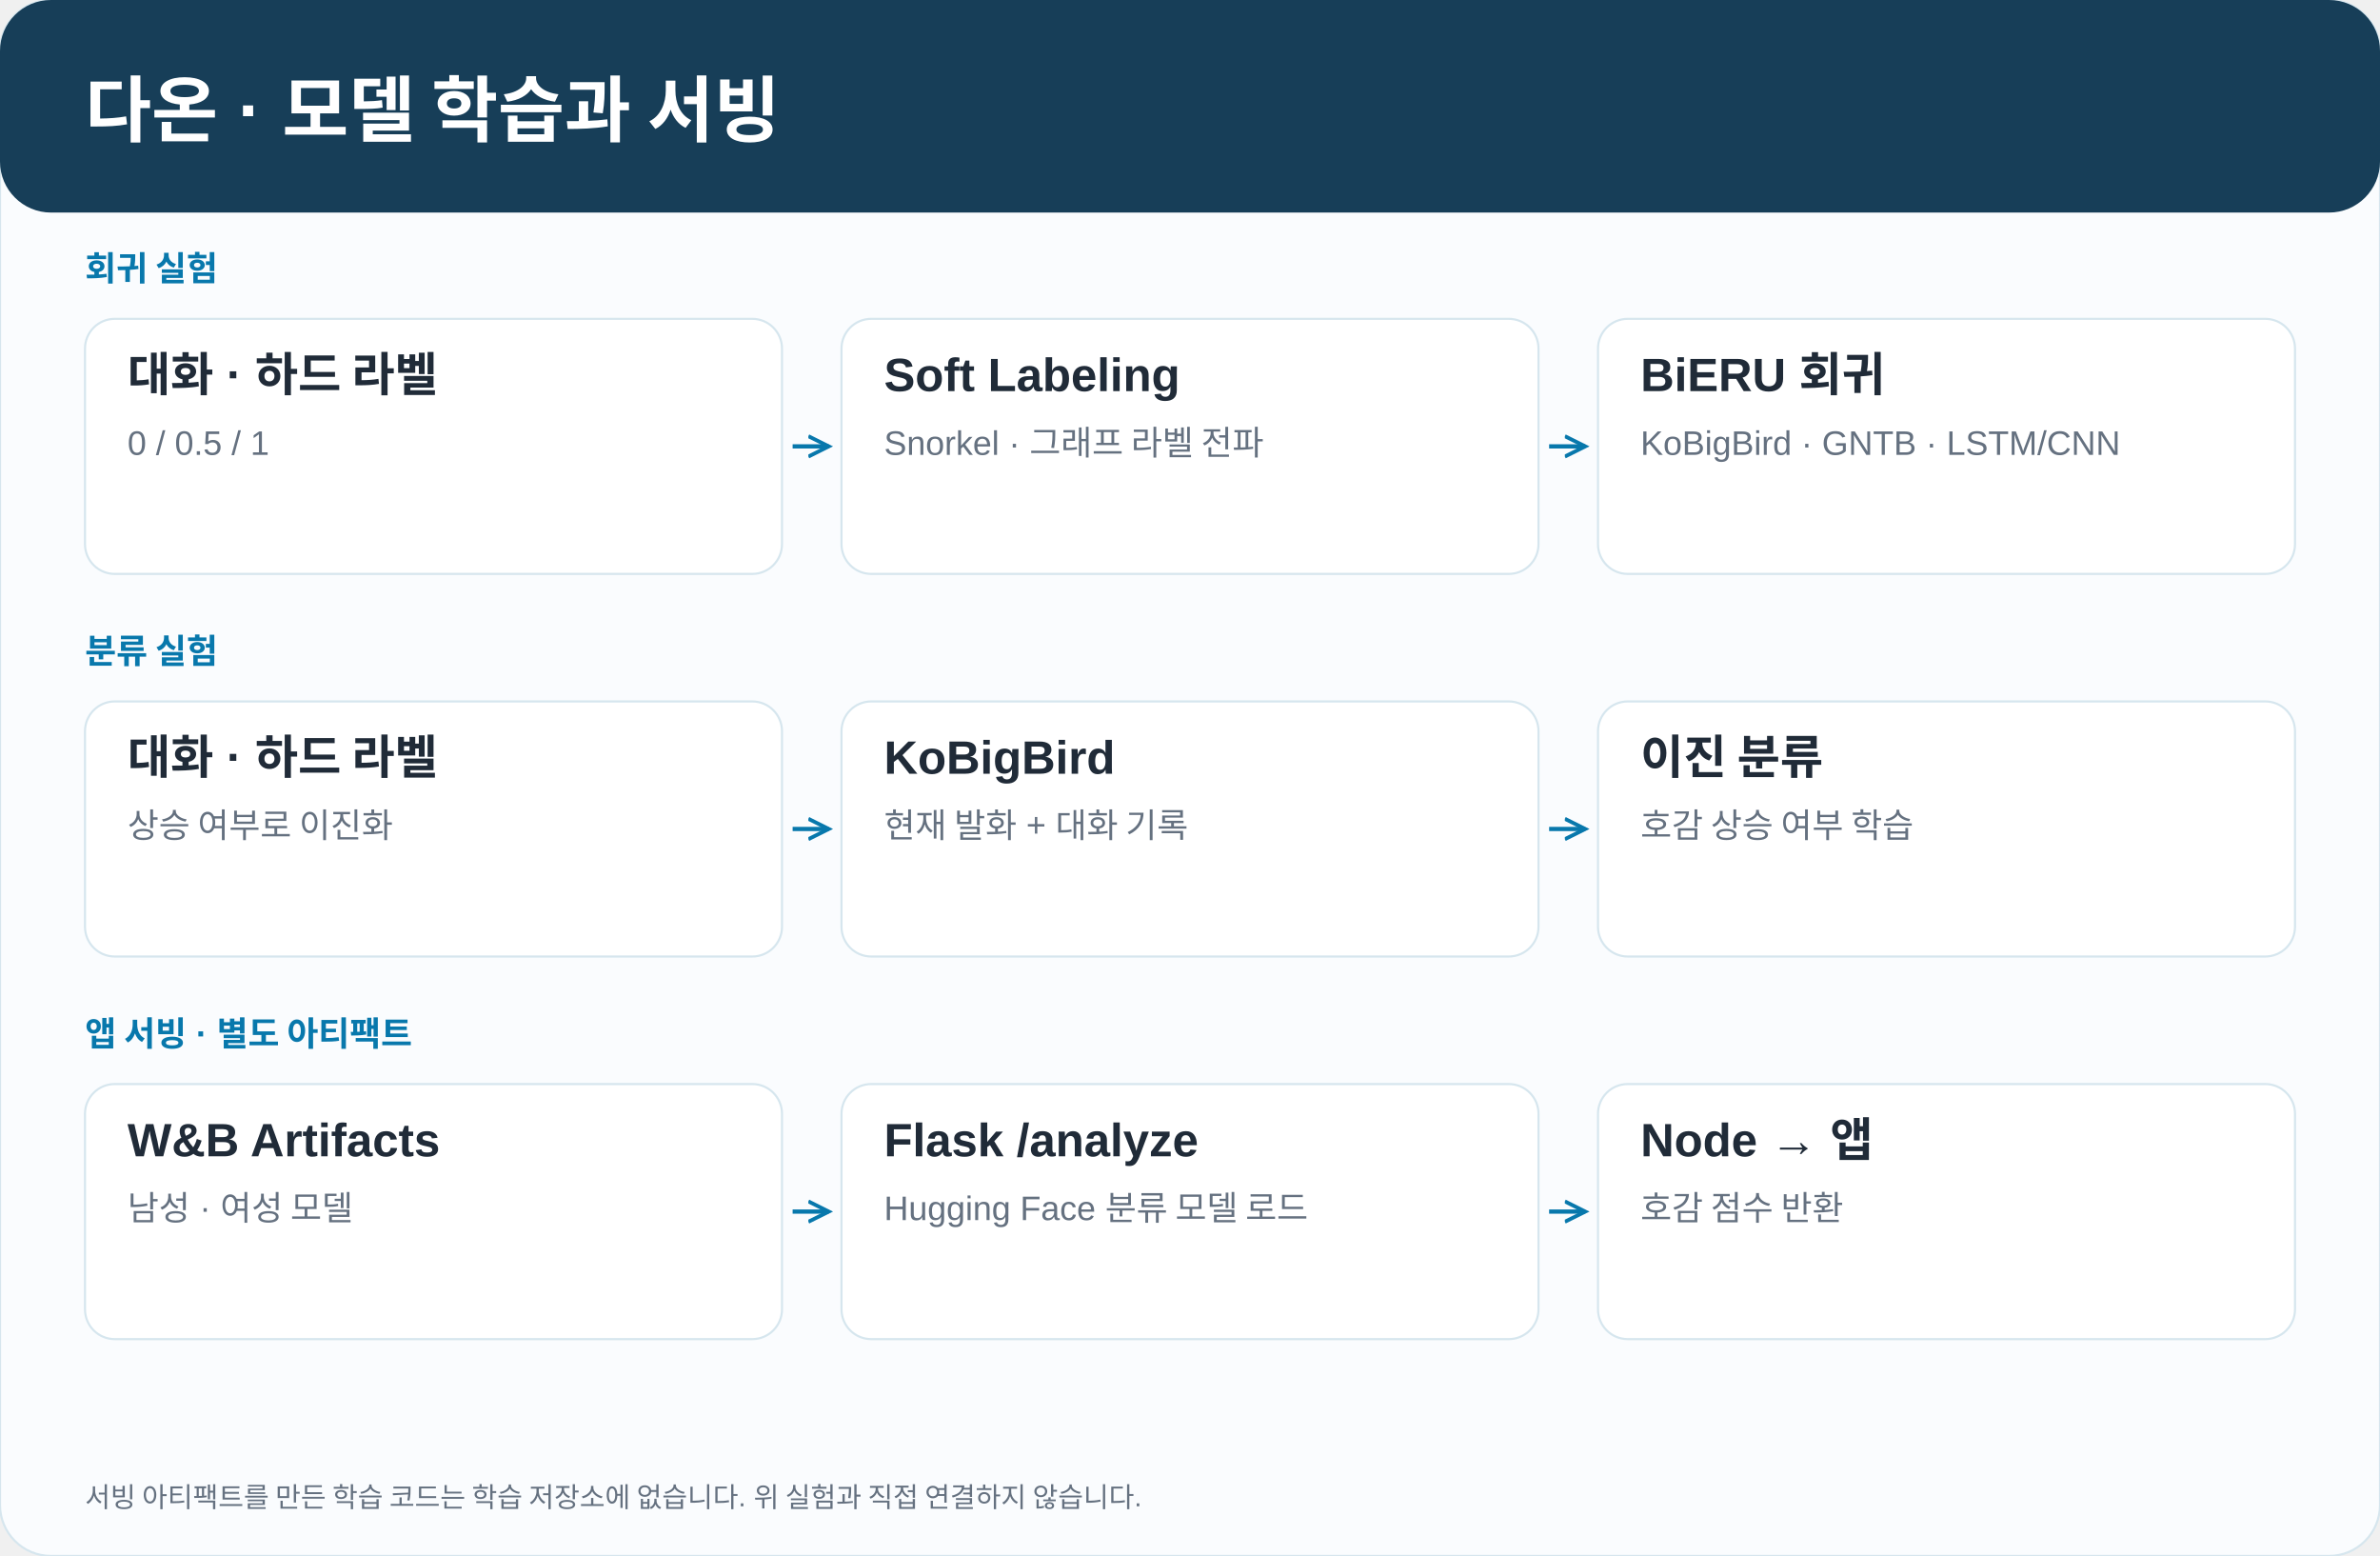
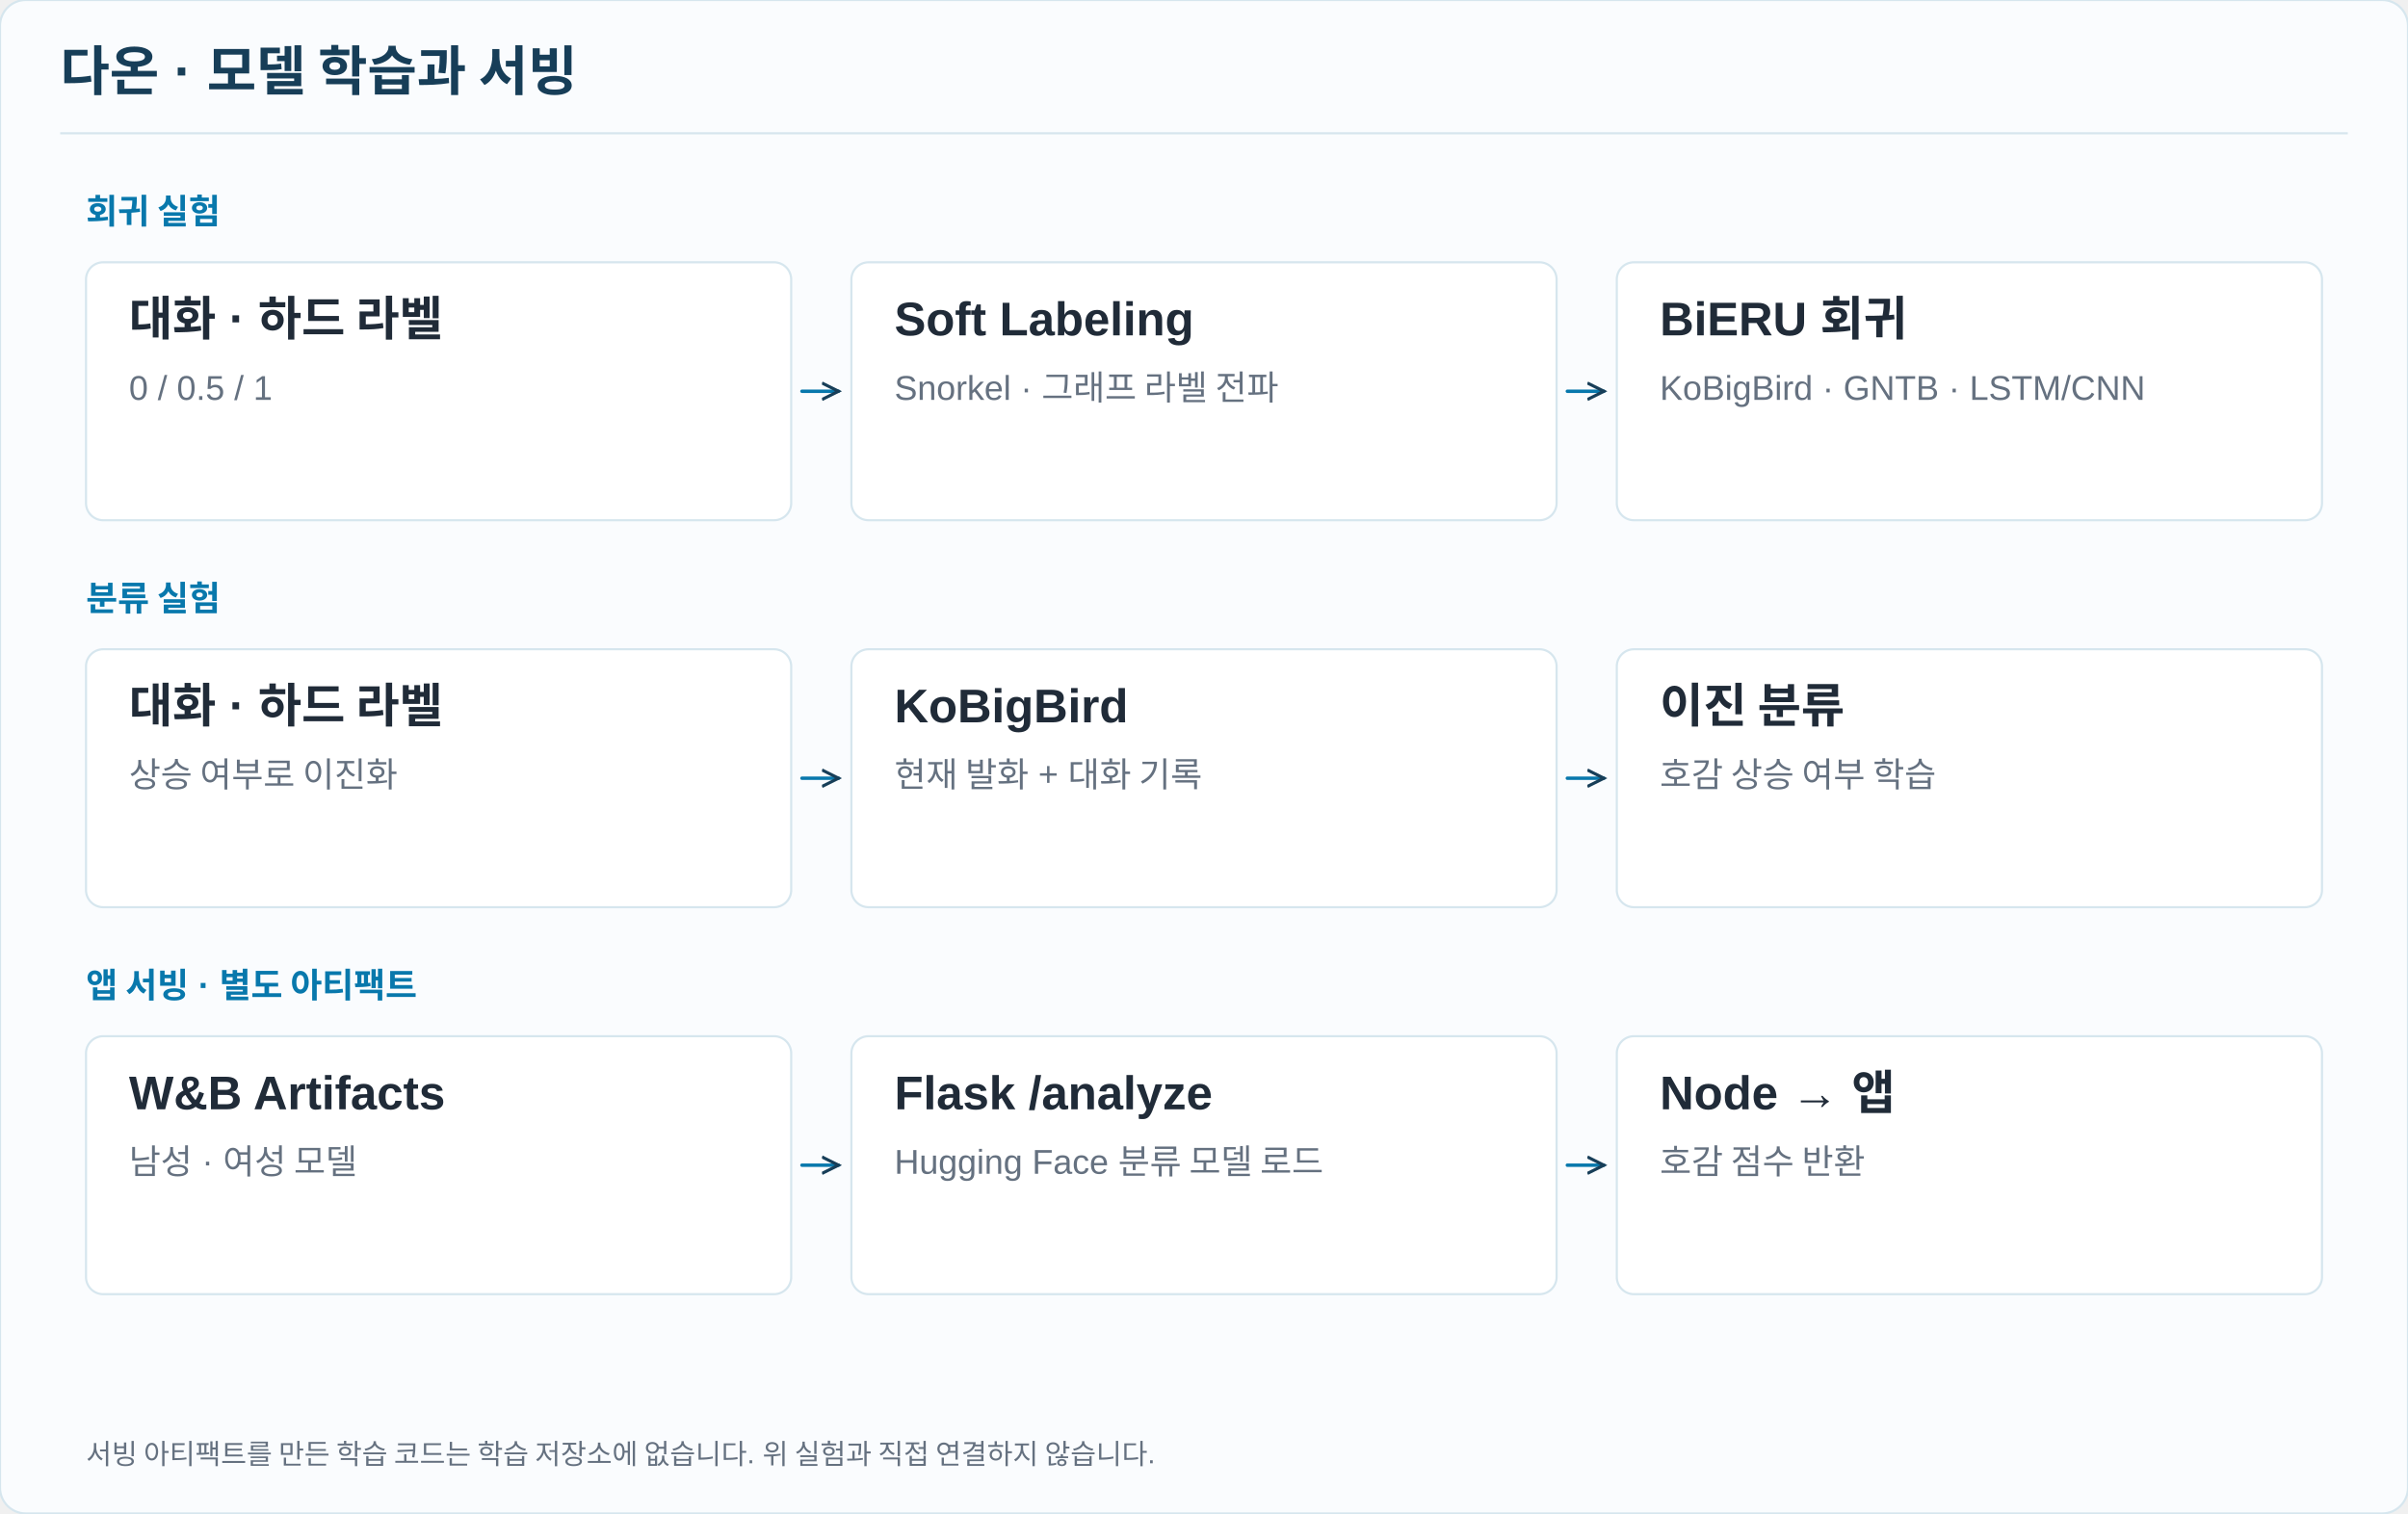
- <svg xmlns="http://www.w3.org/2000/svg" width="1120" height="732" viewBox="0 0 1120 732" role="img" aria-labelledby="title desc" font-family="Segoe UI, Malgun Gothic, Arial, sans-serif">
+ <svg xmlns="http://www.w3.org/2000/svg" width="1120" height="704" viewBox="0 0 1120 704" role="img" aria-labelledby="title desc" font-family="Segoe UI, Malgun Gothic, Arial, sans-serif">
  <defs>
    <marker id="arrow" viewBox="0 0 10 10" refX="8" refY="5" markerWidth="6" markerHeight="6" orient="auto">
-       <path d="M0 1 L8 5 L0 9" fill="none" stroke="#0878AC" stroke-width="1.5" />
+       <path d="M0 1 L8 5 L0 9" fill="none" stroke="#173E58" stroke-width="1.5" />
    </marker>
  </defs>
-   <rect x="0" y="0" width="1120" height="732" rx="24" fill="#FAFCFE" stroke="#D6E6EE" />
-   <rect x="0" y="0" width="1120" height="100" rx="24" fill="#173E58" stroke="none" />
-   <text x="40" y="64" font-size="34" fill="#FFFFFF" font-weight="650">다온 · 모델 학습과 서빙</text>
-   <g transform="translate(0 -52)">
-     <text x="40" y="184" font-size="16" fill="#0878AC" font-weight="650">회귀 실험</text>
-     <rect x="40" y="202" width="328" height="120" rx="14" fill="#FFFFFF" stroke="#D6E6EE" />
-     <text x="60" y="236" font-size="22" fill="#202B38" font-weight="650">대화 · 하드 라벨</text>
+   <rect x="0" y="0" width="1120" height="704" rx="12" fill="#FAFCFE" stroke="#D6E6EE" />
+   <path d="M28 62 H1092" stroke="#D6E6EE" />
+   <text x="28" y="42" font-size="25" fill="#173E58" font-weight="600">다온 · 모델 학습과 서빙</text>
+   <g transform="translate(0 -80)">
+     <text x="40" y="184" font-size="16" fill="#0878AC" font-weight="600">회귀 실험</text>
+     <rect x="40" y="202" width="328" height="120" rx="8" fill="#FFFFFF" stroke="#D6E6EE" />
+     <text x="60" y="236" font-size="22" fill="#202B38" font-weight="600">대화 · 하드 라벨</text>
    <text x="60" y="266" font-size="16" fill="#657180" font-weight="400">0 / 0.5 / 1</text>
-     <path d="M373 262 L390 262" fill="none" stroke="#0878AC" stroke-width="2" marker-end="url(#arrow)" />
-     <rect x="396" y="202" width="328" height="120" rx="14" fill="#FFFFFF" stroke="#D6E6EE" />
-     <text x="416" y="236" font-size="22" fill="#202B38" font-weight="650">Soft Labeling</text>
+     <path d="M373 262 L390 262" fill="none" stroke="#0878AC" stroke-width="1.6" stroke-linecap="round" stroke-linejoin="round" marker-end="url(#arrow)" />
+     <rect x="396" y="202" width="328" height="120" rx="8" fill="#FFFFFF" stroke="#D6E6EE" />
+     <text x="416" y="236" font-size="22" fill="#202B38" font-weight="600">Soft Labeling</text>
    <text x="416" y="266" font-size="16" fill="#657180" font-weight="400">Snorkel · 그래프 라벨 전파</text>
-     <path d="M729 262 L746 262" fill="none" stroke="#0878AC" stroke-width="2" marker-end="url(#arrow)" />
-     <rect x="752" y="202" width="328" height="120" rx="14" fill="#FFFFFF" stroke="#D6E6EE" />
-     <text x="772" y="236" font-size="22" fill="#202B38" font-weight="650">BiERU 회귀</text>
+     <path d="M729 262 L746 262" fill="none" stroke="#0878AC" stroke-width="1.6" stroke-linecap="round" stroke-linejoin="round" marker-end="url(#arrow)" />
+     <rect x="752" y="202" width="328" height="120" rx="8" fill="#FFFFFF" stroke="#D6E6EE" />
+     <text x="772" y="236" font-size="22" fill="#202B38" font-weight="600">BiERU 회귀</text>
    <text x="772" y="266" font-size="16" fill="#657180" font-weight="400">KoBigBird · GNTB · LSTM/CNN</text>
-     <text x="40" y="364" font-size="16" fill="#0878AC" font-weight="650">분류 실험</text>
-     <rect x="40" y="382" width="328" height="120" rx="14" fill="#FFFFFF" stroke="#D6E6EE" />
-     <text x="60" y="416" font-size="22" fill="#202B38" font-weight="650">대화 · 하드 라벨</text>
+     <text x="40" y="364" font-size="16" fill="#0878AC" font-weight="600">분류 실험</text>
+     <rect x="40" y="382" width="328" height="120" rx="8" fill="#FFFFFF" stroke="#D6E6EE" />
+     <text x="60" y="416" font-size="22" fill="#202B38" font-weight="600">대화 · 하드 라벨</text>
    <text x="60" y="446" font-size="16" fill="#657180" font-weight="400">상승 여부로 이진화</text>
-     <path d="M373 442 L390 442" fill="none" stroke="#0878AC" stroke-width="2" marker-end="url(#arrow)" />
-     <rect x="396" y="382" width="328" height="120" rx="14" fill="#FFFFFF" stroke="#D6E6EE" />
-     <text x="416" y="416" font-size="22" fill="#202B38" font-weight="650">KoBigBird</text>
+     <path d="M373 442 L390 442" fill="none" stroke="#0878AC" stroke-width="1.6" stroke-linecap="round" stroke-linejoin="round" marker-end="url(#arrow)" />
+     <rect x="396" y="382" width="328" height="120" rx="8" fill="#FFFFFF" stroke="#D6E6EE" />
+     <text x="416" y="416" font-size="22" fill="#202B38" font-weight="600">KoBigBird</text>
    <text x="416" y="446" font-size="16" fill="#657180" font-weight="400">현재 발화 + 대화 기록</text>
-     <path d="M729 442 L746 442" fill="none" stroke="#0878AC" stroke-width="2" marker-end="url(#arrow)" />
-     <rect x="752" y="382" width="328" height="120" rx="14" fill="#FFFFFF" stroke="#D6E6EE" />
-     <text x="772" y="416" font-size="22" fill="#202B38" font-weight="650">이진 분류</text>
+     <path d="M729 442 L746 442" fill="none" stroke="#0878AC" stroke-width="1.6" stroke-linecap="round" stroke-linejoin="round" marker-end="url(#arrow)" />
+     <rect x="752" y="382" width="328" height="120" rx="8" fill="#FFFFFF" stroke="#D6E6EE" />
+     <text x="772" y="416" font-size="22" fill="#202B38" font-weight="600">이진 분류</text>
    <text x="772" y="446" font-size="16" fill="#657180" font-weight="400">호감 상승 여부 학습</text>
-     <text x="40" y="544" font-size="16" fill="#0878AC" font-weight="650">앱 서빙 · 별도 아티팩트</text>
-     <rect x="40" y="562" width="328" height="120" rx="14" fill="#FFFFFF" stroke="#D6E6EE" />
-     <text x="60" y="596" font-size="22" fill="#202B38" font-weight="650">W&amp;B Artifacts</text>
+     <text x="40" y="544" font-size="16" fill="#0878AC" font-weight="600">앱 서빙 · 별도 아티팩트</text>
+     <rect x="40" y="562" width="328" height="120" rx="8" fill="#FFFFFF" stroke="#D6E6EE" />
+     <text x="60" y="596" font-size="22" fill="#202B38" font-weight="600">W&amp;B Artifacts</text>
    <text x="60" y="626" font-size="16" fill="#657180" font-weight="400">남성 · 여성 모델</text>
-     <path d="M373 622 L390 622" fill="none" stroke="#0878AC" stroke-width="2" marker-end="url(#arrow)" />
-     <rect x="396" y="562" width="328" height="120" rx="14" fill="#FFFFFF" stroke="#D6E6EE" />
-     <text x="416" y="596" font-size="22" fill="#202B38" font-weight="650">Flask /analyze</text>
+     <path d="M373 622 L390 622" fill="none" stroke="#0878AC" stroke-width="1.6" stroke-linecap="round" stroke-linejoin="round" marker-end="url(#arrow)" />
+     <rect x="396" y="562" width="328" height="120" rx="8" fill="#FFFFFF" stroke="#D6E6EE" />
+     <text x="416" y="596" font-size="22" fill="#202B38" font-weight="600">Flask /analyze</text>
    <text x="416" y="626" font-size="16" fill="#657180" font-weight="400">Hugging Face 분류 모델 로드</text>
-     <path d="M729 622 L746 622" fill="none" stroke="#0878AC" stroke-width="2" marker-end="url(#arrow)" />
-     <rect x="752" y="562" width="328" height="120" rx="14" fill="#FFFFFF" stroke="#D6E6EE" />
-     <text x="772" y="596" font-size="22" fill="#202B38" font-weight="650">Node → 앱</text>
+     <path d="M729 622 L746 622" fill="none" stroke="#0878AC" stroke-width="1.6" stroke-linecap="round" stroke-linejoin="round" marker-end="url(#arrow)" />
+     <rect x="752" y="562" width="328" height="120" rx="8" fill="#FFFFFF" stroke="#D6E6EE" />
+     <text x="772" y="596" font-size="22" fill="#202B38" font-weight="600">Node → 앱</text>
    <text x="772" y="626" font-size="16" fill="#657180" font-weight="400">호감 점수 반환</text>
    <text x="40" y="761" font-size="13" fill="#657180" font-weight="400">서빙 아티팩트를 만든 학습 코드는 학습 저장소에 없습니다. 위 실험과 직접 연결하지 않습니다.</text>
  </g>
</svg>
